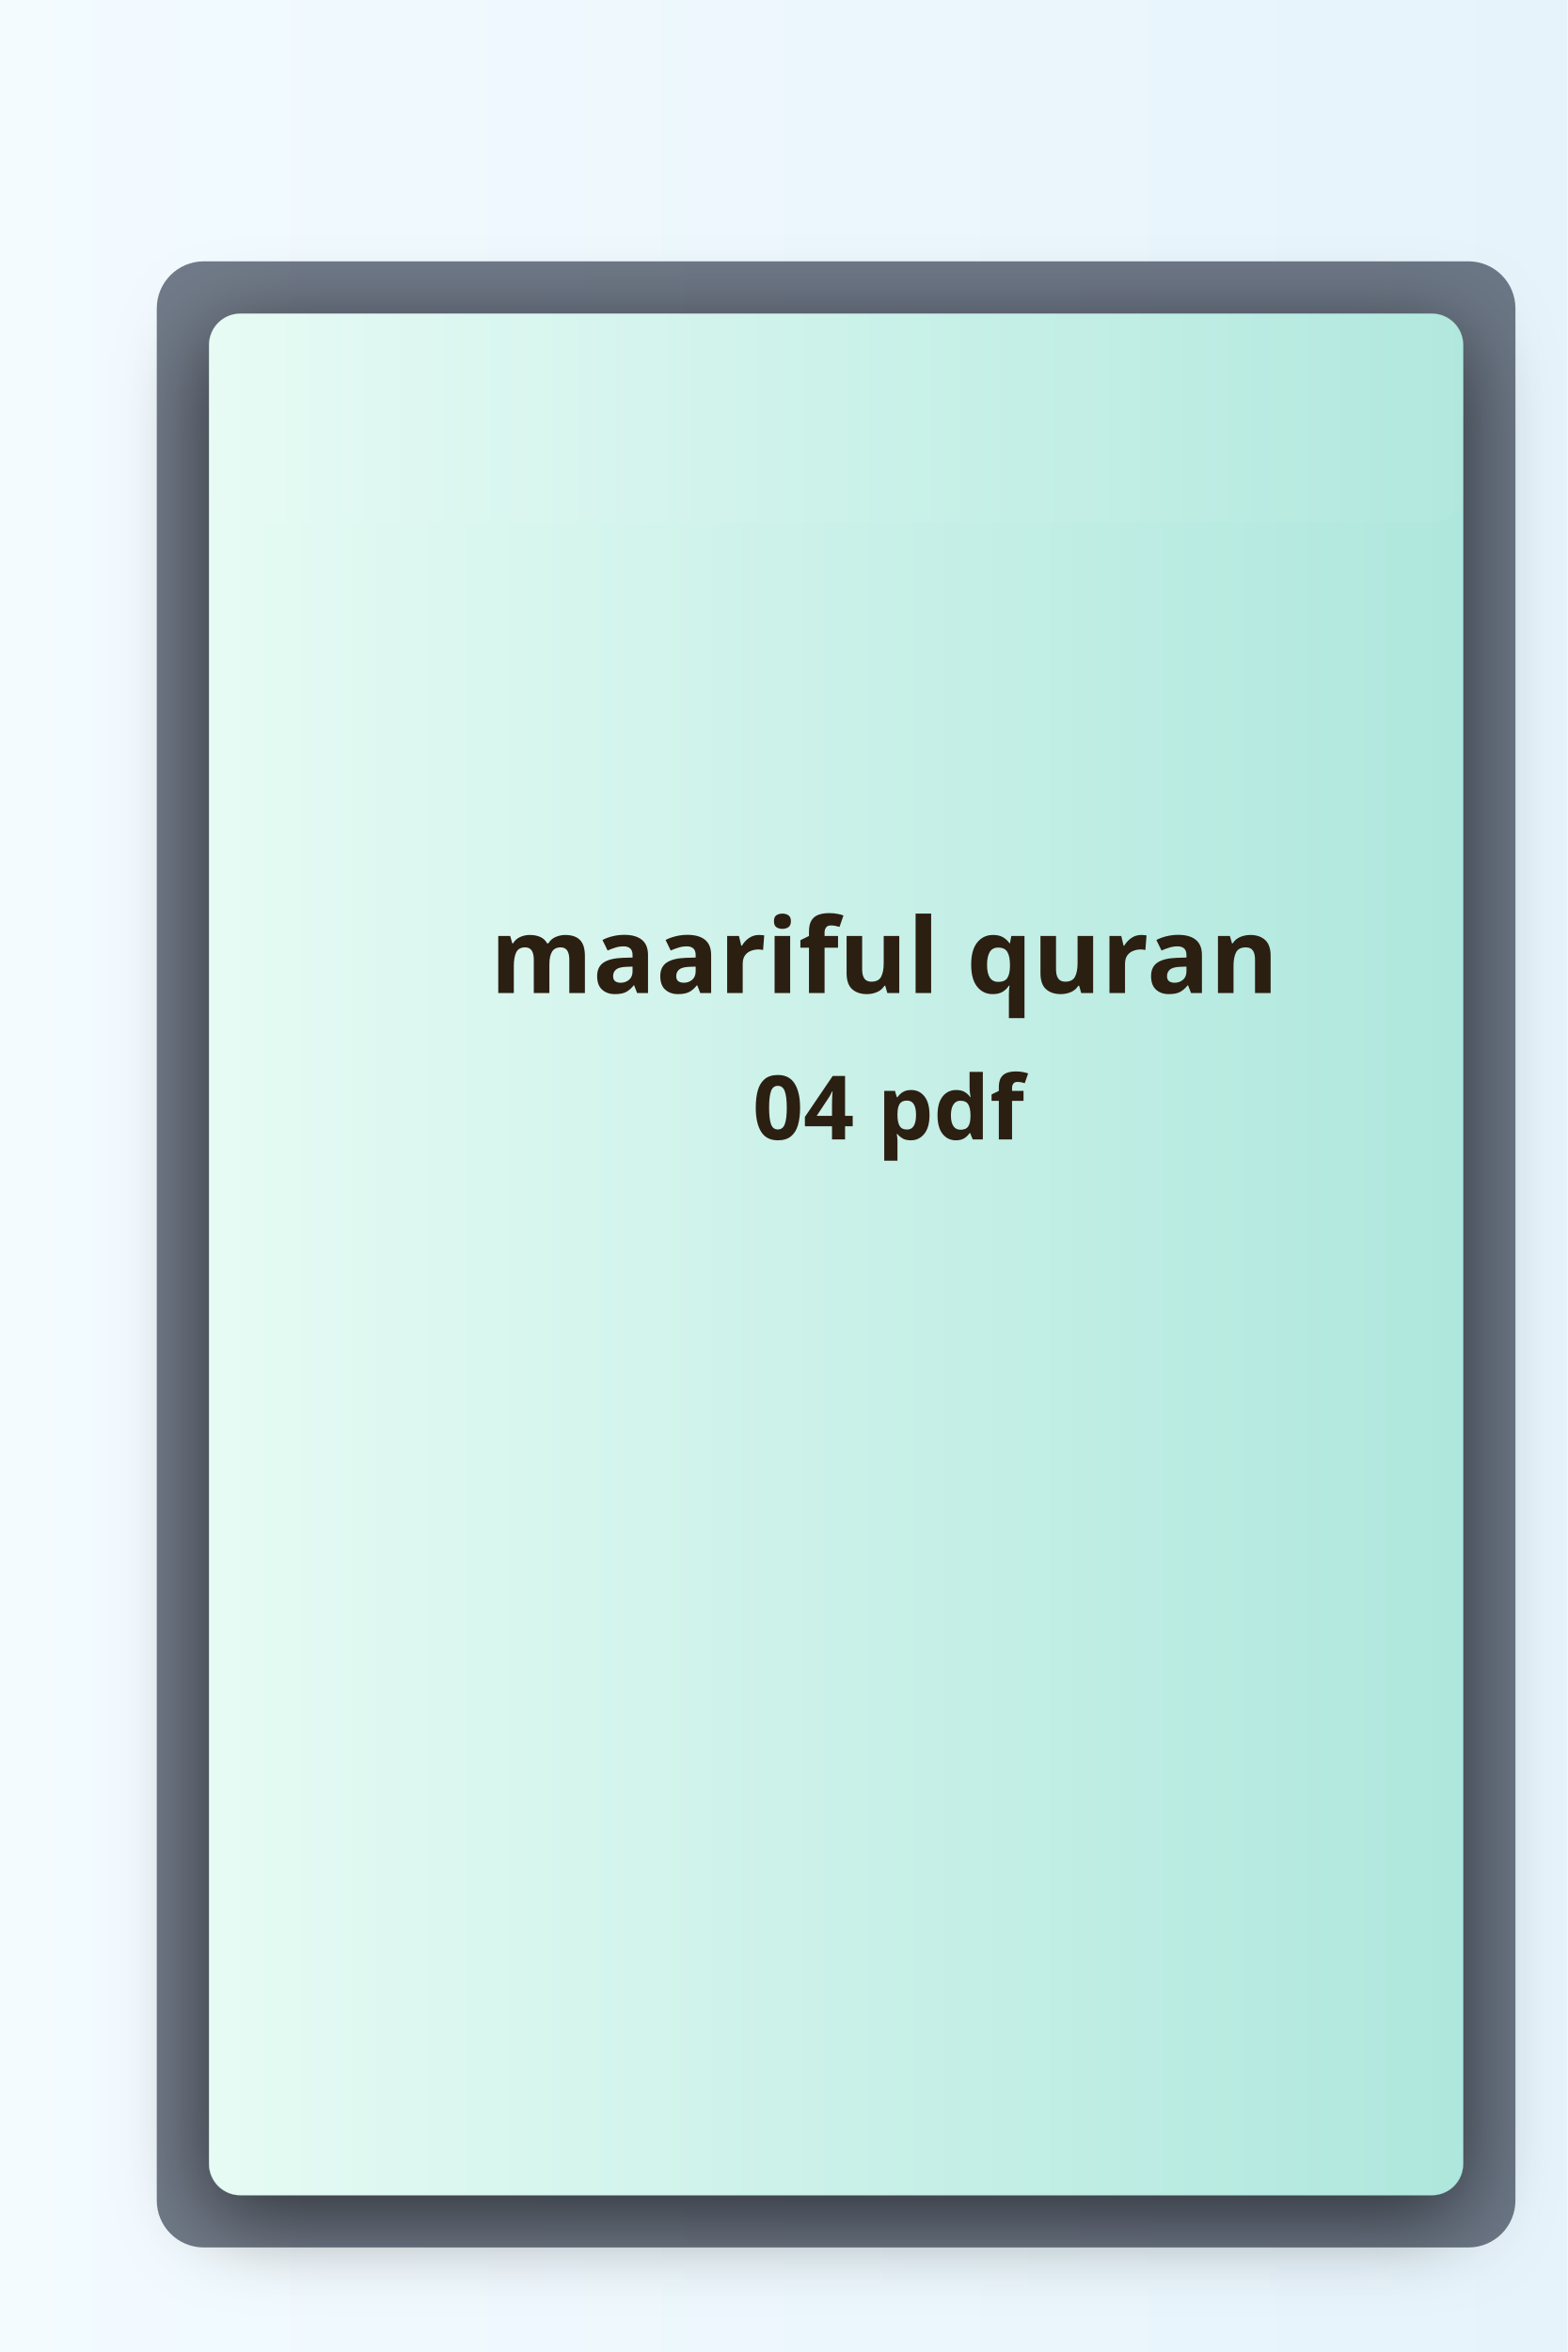
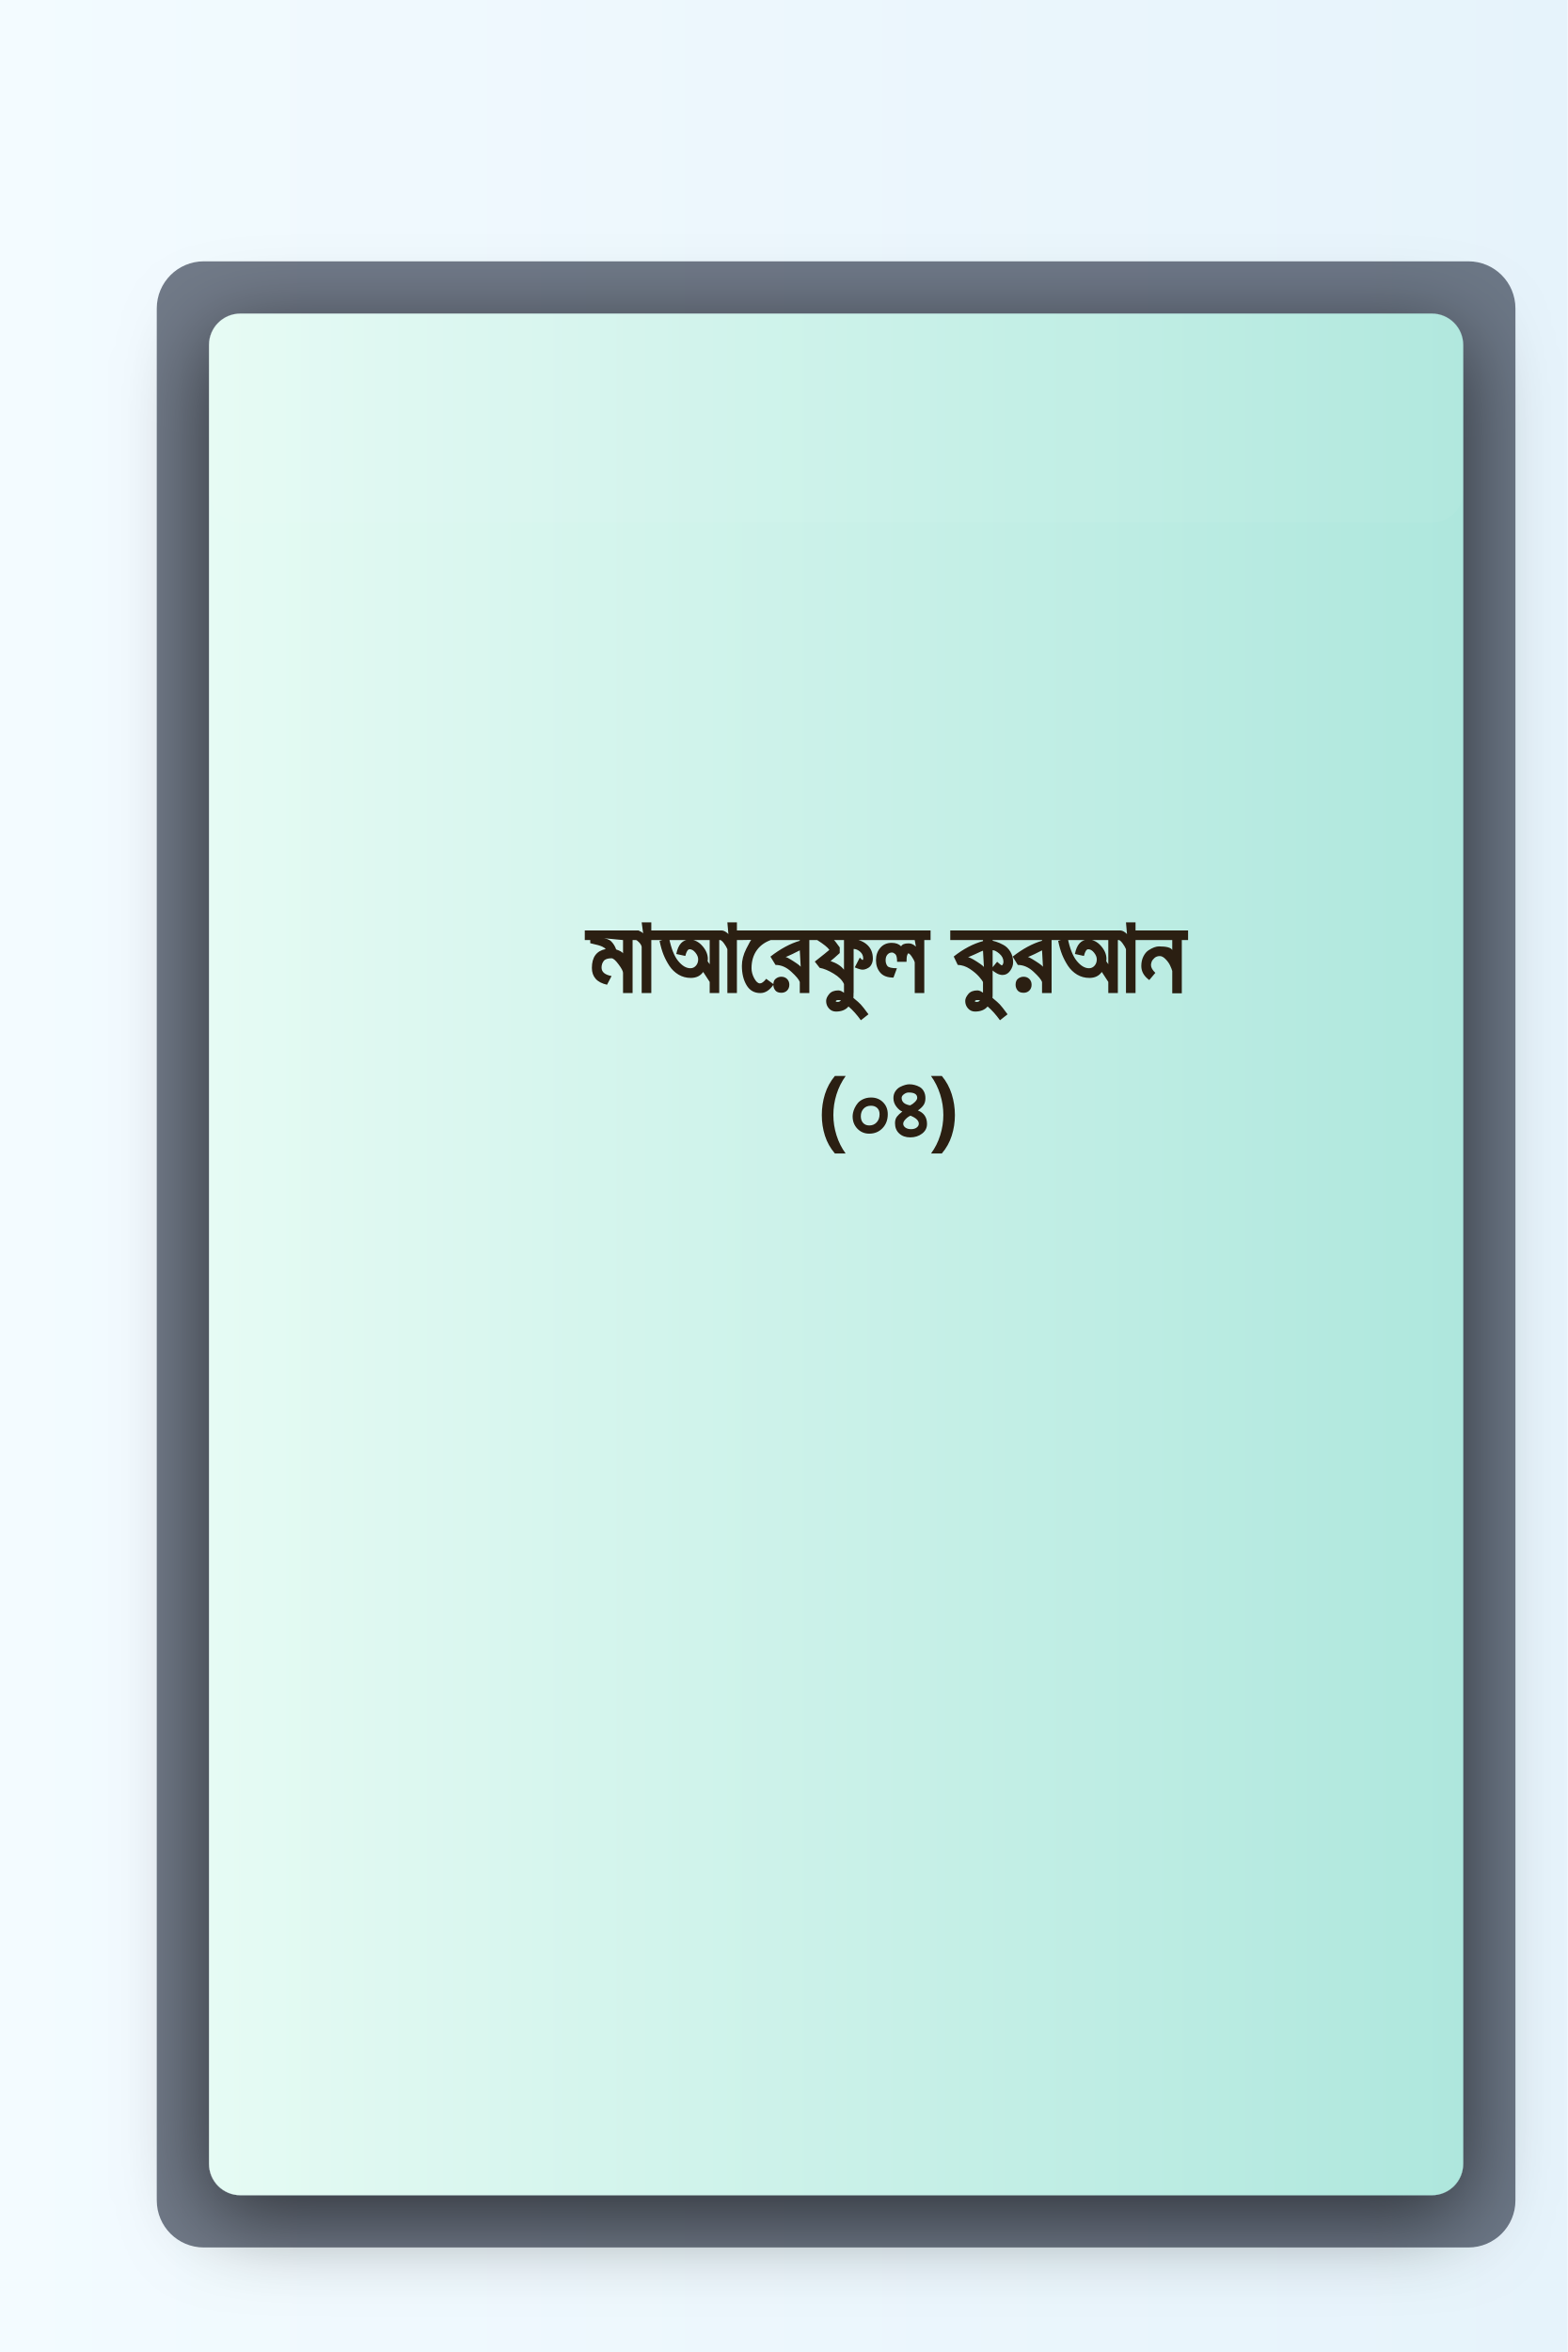
<svg xmlns="http://www.w3.org/2000/svg" width="600" height="900" viewBox="0 0 600 900">
  <defs>
    <linearGradient id="g" x1="0" x2="1">
      <stop offset="0%" stop-color="#f3fbff" />
      <stop offset="100%" stop-color="#e6f3fb" />
    </linearGradient>
    <linearGradient id="coverGrad" x1="0" x2="1">
      <stop offset="0%" stop-color="#e6fbf4" />
      <stop offset="100%" stop-color="#aee7dd" />
    </linearGradient>
    <filter id="ds" x="-20%" y="-20%" width="140%" height="140%">
      <feDropShadow dx="0" dy="8" stdDeviation="16" flood-color="#000" flood-opacity="0.6" />
    </filter>
  </defs>
  <rect width="100%" height="100%" fill="url(#g)" />
  <g transform="translate(40,80)">
    <rect x="20" y="20" width="520" height="760" rx="18" fill="#071026" opacity="0.55" />
    <rect x="40" y="40" width="480" height="720" rx="12" fill="url(#coverGrad)" filter="url(#ds)" />
    <rect x="40" y="40" width="480" height="80" rx="12" fill="rgba(255,255,255,0.04)" />
    <text x="300" y="300" text-anchor="middle" fill="#2b1f12" font-family="Noto Sans, Arial, sans-serif" style="font-weight:700;">
-       <tspan x="300" dy="0" font-size="40" font-weight="700">maariful quran</tspan>
-       <tspan x="300" dy="56" font-size="34" font-weight="700">04 pdf</tspan>
+       <tspan x="300" dy="0" font-size="40" font-weight="700">মাআরেফুল কুরআন</tspan>
+       <tspan x="300" dy="56" font-size="34" font-weight="700">(০৪)</tspan>
    </text>
  </g>
</svg>
